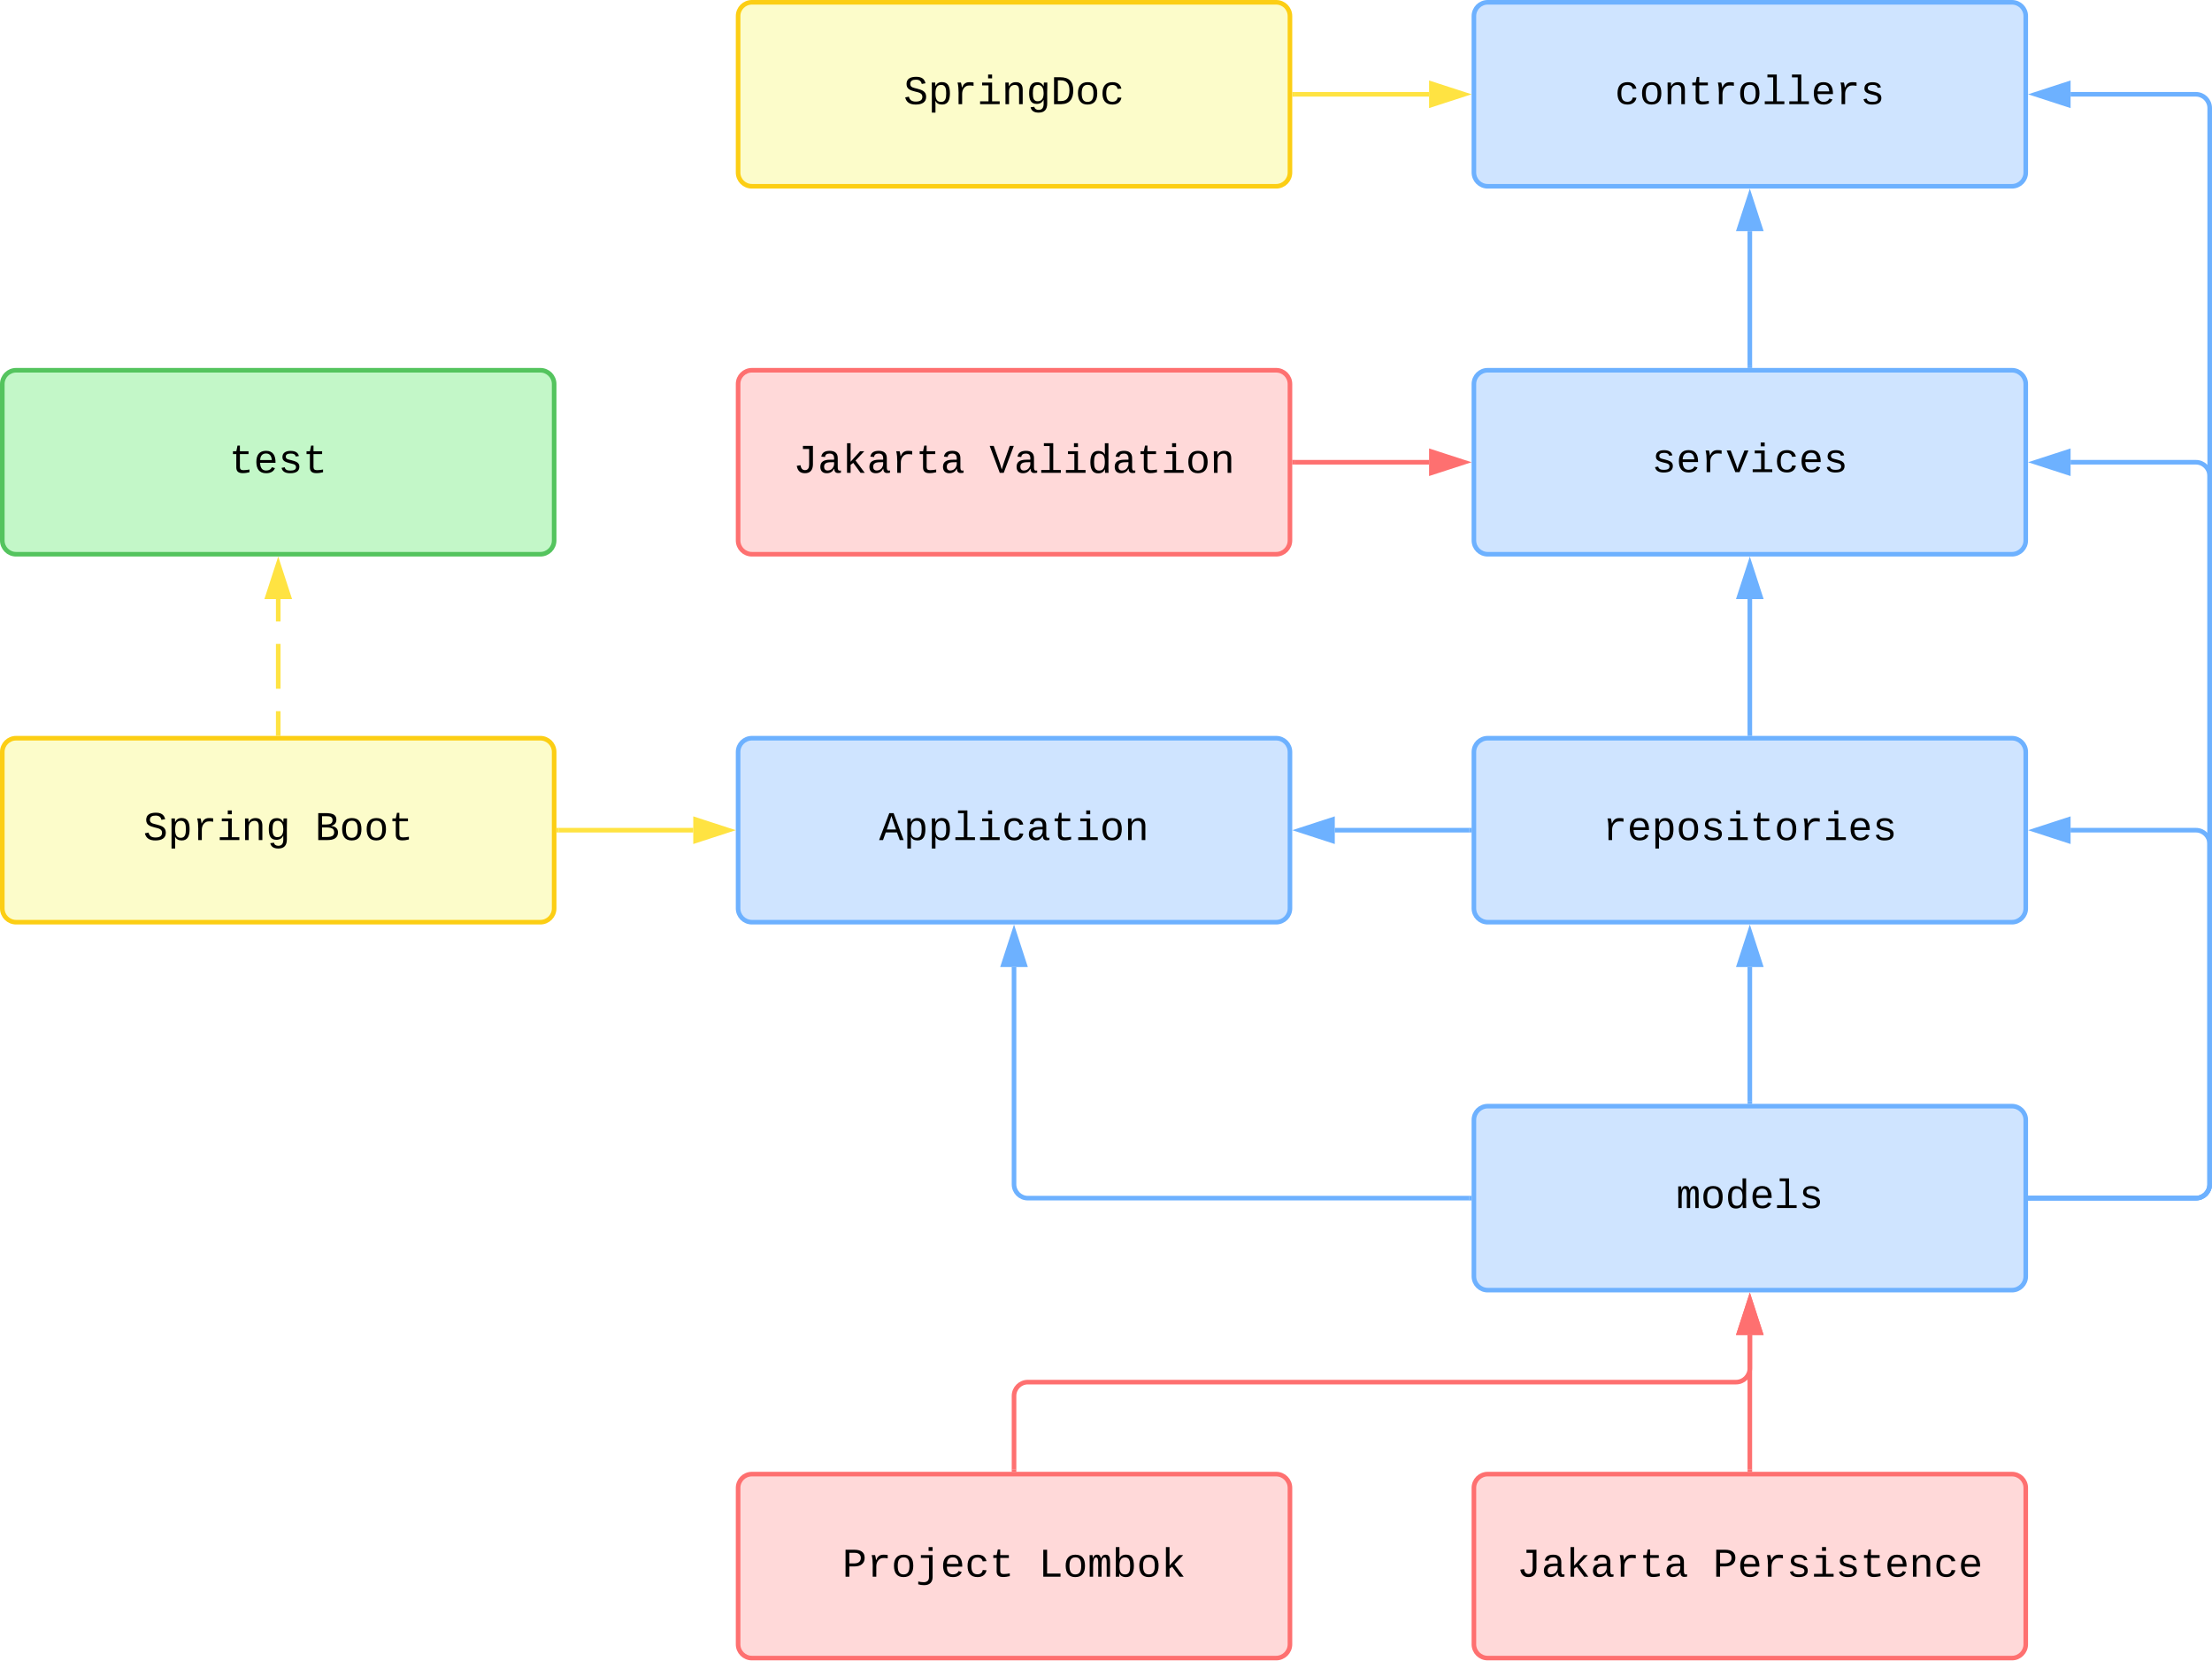
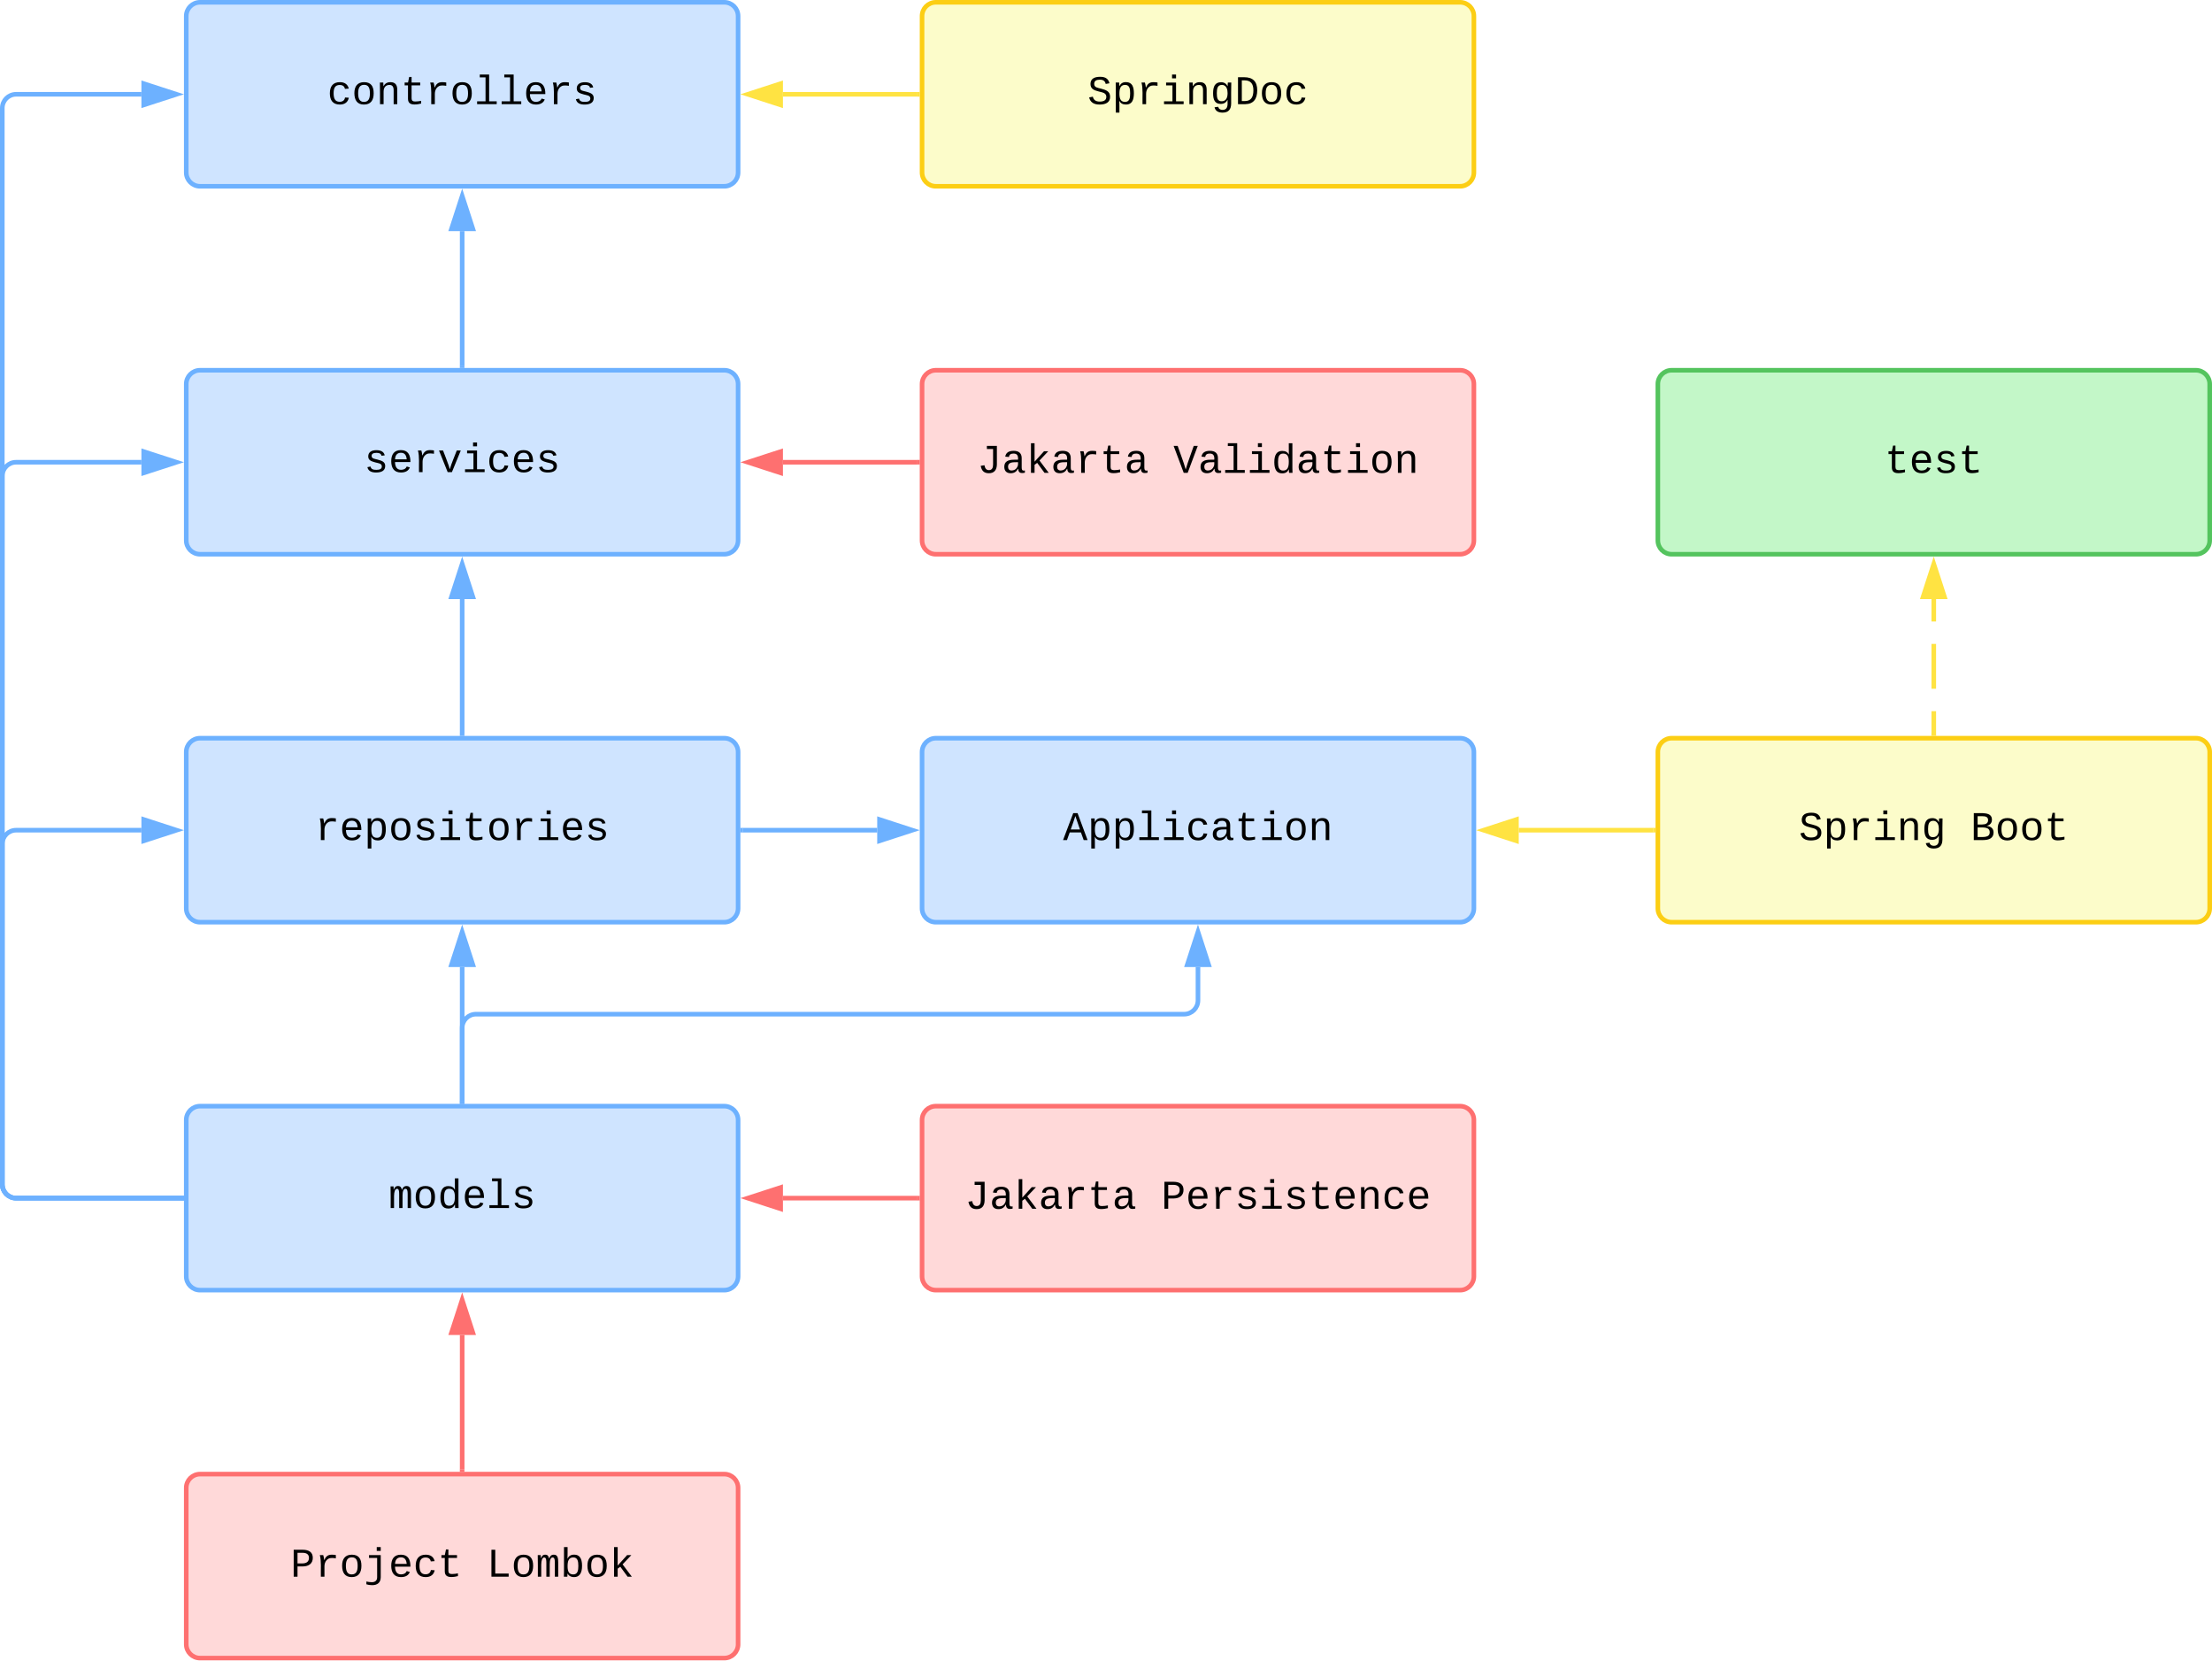
<svg xmlns="http://www.w3.org/2000/svg" xmlns:ns1="lucid" xmlns:xlink="http://www.w3.org/1999/xlink" width="962" height="722">
-   <g transform="translate(2241 481)" ns1:page-tab-id="0_0">
+   <g transform="translate(1681 481)" ns1:page-tab-id="0_0">
    <path d="M-1600-474a6 6 0 0 1 6-6h228a6 6 0 0 1 6 6v68a6 6 0 0 1-6 6h-228a6 6 0 0 1-6-6z" stroke="#6db1ff" stroke-width="2" fill="#cfe4ff" />
    <use xlink:href="#a" transform="matrix(1,0,0,1,-1588,-468) translate(49.32378 32.29167)" />
    <path d="M-1600-314a6 6 0 0 1 6-6h228a6 6 0 0 1 6 6v68a6 6 0 0 1-6 6h-228a6 6 0 0 1-6-6z" stroke="#6db1ff" stroke-width="2" fill="#cfe4ff" />
    <use xlink:href="#b" transform="matrix(1,0,0,1,-1588,-308) translate(65.32639 32.29167)" />
    <path d="M-1600-154a6 6 0 0 1 6-6h228a6 6 0 0 1 6 6v68a6 6 0 0 1-6 6h-228a6 6 0 0 1-6-6z" stroke="#6db1ff" stroke-width="2" fill="#cfe4ff" />
    <use xlink:href="#c" transform="matrix(1,0,0,1,-1588,-148) translate(43.98958 32.29167)" />
-     <path d="M-1920-154a6 6 0 0 1 6-6h228a6 6 0 0 1 6 6v68a6 6 0 0 1-6 6h-228a6 6 0 0 1-6-6z" stroke="#6db1ff" stroke-width="2" fill="#cfe4ff" />
-     <use xlink:href="#d" transform="matrix(1,0,0,1,-1908,-148) translate(49.32378 32.29167)" />
-     <path d="M-2240-154a6 6 0 0 1 6-6h228a6 6 0 0 1 6 6v68a6 6 0 0 1-6 6h-228a6 6 0 0 1-6-6z" stroke="#fcce14" stroke-width="2" fill="#fcfcca" />
-     <use xlink:href="#e" transform="matrix(1,0,0,1,-2228,-148) translate(49.32378 32.29167)" />
-     <use xlink:href="#f" transform="matrix(1,0,0,1,-2228,-148) translate(124.0026 32.29167)" />
+     <path d="M-1280-154a6 6 0 0 1 6-6h228a6 6 0 0 1 6 6v68a6 6 0 0 1-6 6h-228a6 6 0 0 1-6-6z" stroke="#6db1ff" stroke-width="2" fill="#cfe4ff" />
+     <use xlink:href="#d" transform="matrix(1,0,0,1,-1268,-148) translate(49.32378 32.29167)" />
+     <path d="M-960-154a6 6 0 0 1 6-6h228a6 6 0 0 1 6 6v68a6 6 0 0 1-6 6h-228a6 6 0 0 1-6-6z" stroke="#fcce14" stroke-width="2" fill="#fcfcca" />
+     <use xlink:href="#e" transform="matrix(1,0,0,1,-948,-148) translate(49.32378 32.29167)" />
+     <use xlink:href="#f" transform="matrix(1,0,0,1,-948,-148) translate(124.0026 32.29167)" />
    <path d="M-1480-162v-58.5" stroke="#6db1ff" stroke-width="2" fill="none" />
    <path d="M-1479.03-161h-1.94v-1.03h1.94z" stroke="#6db1ff" stroke-width=".05" fill="#6db1ff" />
    <path d="M-1480-235.76l4.63 14.26h-9.27z" stroke="#6db1ff" stroke-width="2" fill="#6db1ff" />
    <path d="M-1480-322v-58.5" stroke="#6db1ff" stroke-width="2" fill="none" />
    <path d="M-1479.03-321h-1.94v-1.03h1.94z" stroke="#6db1ff" stroke-width=".05" fill="#6db1ff" />
    <path d="M-1480-395.76l4.63 14.26h-9.27z" stroke="#6db1ff" stroke-width="2" fill="#6db1ff" />
-     <path d="M-2240-314a6 6 0 0 1 6-6h228a6 6 0 0 1 6 6v68a6 6 0 0 1-6 6h-228a6 6 0 0 1-6-6z" stroke="#54c45e" stroke-width="2" fill="#c3f7c8" />
-     <use xlink:href="#g" transform="matrix(1,0,0,1,-2228,-308) translate(86.66319 32.60417)" />
-     <path d="M-1602-120h-58.5" stroke="#6db1ff" stroke-width="2" fill="none" />
-     <path d="M-1601-119.03h-1.03v-1.94h1.03z" stroke="#6db1ff" stroke-width=".05" fill="#6db1ff" />
-     <path d="M-1675.76-120l14.26-4.64v9.28z" stroke="#6db1ff" stroke-width="2" fill="#6db1ff" />
-     <path d="M-1998-120h58.5" stroke="#ffe342" stroke-width="2" fill="none" />
-     <path d="M-1997.97-119.03h-1.03v-1.94h1.03z" stroke="#ffe342" stroke-width=".05" fill="#ffe342" />
-     <path d="M-1924.24-120l-14.26 4.64v-9.28z" stroke="#ffe342" stroke-width="2" fill="#ffe342" />
+     <path d="M-960-314a6 6 0 0 1 6-6h228a6 6 0 0 1 6 6v68a6 6 0 0 1-6 6h-228a6 6 0 0 1-6-6z" stroke="#54c45e" stroke-width="2" fill="#c3f7c8" />
+     <use xlink:href="#g" transform="matrix(1,0,0,1,-948,-308) translate(86.66319 32.60417)" />
+     <path d="M-1358-120h58.5" stroke="#6db1ff" stroke-width="2" fill="none" />
+     <path d="M-1357.97-119.03h-1.03v-1.94h1.03z" stroke="#6db1ff" stroke-width=".05" fill="#6db1ff" />
+     <path d="M-1284.24-120l-14.26 4.64v-9.28z" stroke="#6db1ff" stroke-width="2" fill="#6db1ff" />
+     <path d="M-962-120h-58.5" stroke="#ffe342" stroke-width="2" fill="none" />
+     <path d="M-961-119.03h-1.03v-1.94h1.03z" stroke="#ffe342" stroke-width=".05" fill="#ffe342" />
+     <path d="M-1035.76-120l14.26-4.64v9.28z" stroke="#ffe342" stroke-width="2" fill="#ffe342" />
    <path d="M-1600 6a6 6 0 0 1 6-6h228a6 6 0 0 1 6 6v68a6 6 0 0 1-6 6h-228a6 6 0 0 1-6-6z" stroke="#6db1ff" stroke-width="2" fill="#cfe4ff" />
    <use xlink:href="#h" transform="matrix(1,0,0,1,-1588,12) translate(75.99479 32.29167)" />
    <path d="M-1480-2v-58.5" stroke="#6db1ff" stroke-width="2" fill="none" />
    <path d="M-1479.03-1h-1.94v-1.03h1.94z" stroke="#6db1ff" stroke-width=".05" fill="#6db1ff" />
    <path d="M-1480-75.76l4.63 14.26h-9.27z" stroke="#6db1ff" stroke-width="2" fill="#6db1ff" />
-     <path d="M-1602 40h-192a6 6 0 0 1-6-6v-94.5" stroke="#6db1ff" stroke-width="2" fill="none" />
-     <path d="M-1601 40.98h-1.03v-1.95h1.03z" stroke="#6db1ff" stroke-width=".05" fill="#6db1ff" />
-     <path d="M-1800-75.76l4.63 14.26h-9.27z" stroke="#6db1ff" stroke-width="2" fill="#6db1ff" />
-     <path d="M-1358 40h72a6 6 0 0 0 6-6v-148a6 6 0 0 0-6-6h-54.5" stroke="#6db1ff" stroke-width="2" fill="none" />
-     <path d="M-1357.97 40.98h-1.03v-1.95h1.03z" stroke="#6db1ff" stroke-width=".05" fill="#6db1ff" />
-     <path d="M-1355.76-120l14.26-4.64v9.28z" stroke="#6db1ff" stroke-width="2" fill="#6db1ff" />
-     <path d="M-1358 40h72a6 6 0 0 0 6-6v-308a6 6 0 0 0-6-6h-54.5" stroke="#6db1ff" stroke-width="2" fill="none" />
-     <path d="M-1357.97 40.98h-1.03v-1.95h1.03z" stroke="#6db1ff" stroke-width=".05" fill="#6db1ff" />
-     <path d="M-1355.76-280l14.26-4.63v9.26z" stroke="#6db1ff" stroke-width="2" fill="#6db1ff" />
-     <path d="M-1358 40h72a6 6 0 0 0 6-6v-468a6 6 0 0 0-6-6h-54.5" stroke="#6db1ff" stroke-width="2" fill="none" />
-     <path d="M-1357.97 40.98h-1.03v-1.95h1.03z" stroke="#6db1ff" stroke-width=".05" fill="#6db1ff" />
-     <path d="M-1355.76-440l14.26-4.63v9.26z" stroke="#6db1ff" stroke-width="2" fill="#6db1ff" />
+     <path d="M-1280 6a6 6 0 0 1 6-6h228a6 6 0 0 1 6 6v68a6 6 0 0 1-6 6h-228a6 6 0 0 1-6-6z" stroke="#fe7070" stroke-width="2" fill="#ffd9d9" />
+     <use xlink:href="#i" transform="matrix(1,0,0,1,-1268,12) translate(6.650174 32.60417)" />
+     <use xlink:href="#j" transform="matrix(1,0,0,1,-1268,12) translate(91.9974 32.60417)" />
+     <path d="M-1280-314a6 6 0 0 1 6-6h228a6 6 0 0 1 6 6v68a6 6 0 0 1-6 6h-228a6 6 0 0 1-6-6z" stroke="#fe7070" stroke-width="2" fill="#ffd9d9" />
+     <use xlink:href="#i" transform="matrix(1,0,0,1,-1268,-308) translate(11.98438 32.60417)" />
+     <use xlink:href="#k" transform="matrix(1,0,0,1,-1268,-308) translate(97.3316 32.60417)" />
+     <path d="M-1282-280h-58.5" stroke="#fe7070" stroke-width="2" fill="none" />
+     <path d="M-1281-279.02h-1.03v-1.96h1.03z" stroke="#fe7070" stroke-width=".05" fill="#fe7070" />
+     <path d="M-1355.76-280l14.26-4.63v9.26z" stroke="#fe7070" stroke-width="2" fill="#fe7070" />
    <path d="M-1600 166a6 6 0 0 1 6-6h228a6 6 0 0 1 6 6v68a6 6 0 0 1-6 6h-228a6 6 0 0 1-6-6z" stroke="#fe7070" stroke-width="2" fill="#ffd9d9" />
-     <use xlink:href="#i" transform="matrix(1,0,0,1,-1588,172) translate(6.650174 32.60417)" />
-     <use xlink:href="#j" transform="matrix(1,0,0,1,-1588,172) translate(91.9974 32.60417)" />
-     <path d="M-1920-314a6 6 0 0 1 6-6h228a6 6 0 0 1 6 6v68a6 6 0 0 1-6 6h-228a6 6 0 0 1-6-6z" stroke="#fe7070" stroke-width="2" fill="#ffd9d9" />
-     <use xlink:href="#i" transform="matrix(1,0,0,1,-1908,-308) translate(11.98438 32.60417)" />
-     <use xlink:href="#k" transform="matrix(1,0,0,1,-1908,-308) translate(97.3316 32.60417)" />
-     <path d="M-1678-280h58.5" stroke="#fe7070" stroke-width="2" fill="none" />
-     <path d="M-1677.97-279.02h-1.03v-1.96h1.03z" stroke="#fe7070" stroke-width=".05" fill="#fe7070" />
-     <path d="M-1604.24-280l-14.26 4.63v-9.26z" stroke="#fe7070" stroke-width="2" fill="#fe7070" />
+     <use xlink:href="#l" transform="matrix(1,0,0,1,-1588,172) translate(33.32118 32.60417)" />
+     <use xlink:href="#m" transform="matrix(1,0,0,1,-1588,172) translate(118.6684 32.60417)" />
    <path d="M-1480 158V99.5" stroke="#fe7070" stroke-width="2" fill="none" />
    <path d="M-1479.03 159h-1.94v-1.03h1.94z" stroke="#fe7070" stroke-width=".05" fill="#fe7070" />
    <path d="M-1480 84.24l4.63 14.26h-9.27z" stroke="#fe7070" stroke-width="2" fill="#fe7070" />
-     <path d="M-1920 166a6 6 0 0 1 6-6h228a6 6 0 0 1 6 6v68a6 6 0 0 1-6 6h-228a6 6 0 0 1-6-6z" stroke="#fe7070" stroke-width="2" fill="#ffd9d9" />
-     <use xlink:href="#l" transform="matrix(1,0,0,1,-1908,172) translate(33.32118 32.60417)" />
-     <use xlink:href="#m" transform="matrix(1,0,0,1,-1908,172) translate(118.6684 32.60417)" />
-     <path d="M-1800 158v-32a6 6 0 0 1 6-6h308a6 6 0 0 0 6-6V99.5" stroke="#fe7070" stroke-width="2" fill="none" />
-     <path d="M-1799.03 159h-1.94v-1.03h1.94z" stroke="#fe7070" stroke-width=".05" fill="#fe7070" />
-     <path d="M-1480 84.24l4.63 14.26h-9.27z" stroke="#fe7070" stroke-width="2" fill="#fe7070" />
-     <path d="M-1920-474a6 6 0 0 1 6-6h228a6 6 0 0 1 6 6v68a6 6 0 0 1-6 6h-228a6 6 0 0 1-6-6z" stroke="#fcce14" stroke-width="2" fill="#fcfcca" />
-     <use xlink:href="#n" transform="matrix(1,0,0,1,-1908,-468) translate(59.99219 32.29167)" />
-     <path d="M-1678-440h58.5" stroke="#ffe342" stroke-width="2" fill="none" />
-     <path d="M-1677.97-439.02h-1.03v-1.96h1.03z" stroke="#ffe342" stroke-width=".05" fill="#ffe342" />
-     <path d="M-1604.24-440l-14.26 4.63v-9.26z" stroke="#ffe342" stroke-width="2" fill="#ffe342" />
-     <path d="M-2120-162v-9.75m0-9.75V-201m0-9.75v-9.75" stroke="#ffe342" stroke-width="2" fill="none" />
-     <path d="M-2119.03-161h-1.94v-1.03h1.94z" stroke="#ffe342" stroke-width=".05" fill="#ffe342" />
-     <path d="M-2120-235.76l4.64 14.26h-9.28z" stroke="#ffe342" stroke-width="2" fill="#ffe342" />
+     <path d="M-1280-474a6 6 0 0 1 6-6h228a6 6 0 0 1 6 6v68a6 6 0 0 1-6 6h-228a6 6 0 0 1-6-6z" stroke="#fcce14" stroke-width="2" fill="#fcfcca" />
+     <use xlink:href="#n" transform="matrix(1,0,0,1,-1268,-468) translate(59.99219 32.29167)" />
+     <path d="M-1282-440h-58.5" stroke="#ffe342" stroke-width="2" fill="none" />
+     <path d="M-1281-439.02h-1.03v-1.96h1.03z" stroke="#ffe342" stroke-width=".05" fill="#ffe342" />
+     <path d="M-1355.76-440l14.26-4.63v9.26z" stroke="#ffe342" stroke-width="2" fill="#ffe342" />
+     <path d="M-840-162v-9.75m0-9.75V-201m0-9.75v-9.75" stroke="#ffe342" stroke-width="2" fill="none" />
+     <path d="M-839.02-161H-841v-1.03h1.96z" stroke="#ffe342" stroke-width=".05" fill="#ffe342" />
+     <path d="M-840-235.76l4.63 14.26h-9.26z" stroke="#ffe342" stroke-width="2" fill="#ffe342" />
+     <path d="M-1602 40h-72a6 6 0 0 1-6-6v-148a6 6 0 0 1 6-6h54.5" stroke="#6db1ff" stroke-width="2" fill="none" />
+     <path d="M-1601 40.98h-1.03v-1.95h1.03z" stroke="#6db1ff" stroke-width=".05" fill="#6db1ff" />
+     <path d="M-1604.24-120l-14.26 4.64v-9.28z" stroke="#6db1ff" stroke-width="2" fill="#6db1ff" />
+     <path d="M-1602 40h-72a6 6 0 0 1-6-6v-308a6 6 0 0 1 6-6h54.5" stroke="#6db1ff" stroke-width="2" fill="none" />
+     <path d="M-1601 40.98h-1.03v-1.95h1.03z" stroke="#6db1ff" stroke-width=".05" fill="#6db1ff" />
+     <path d="M-1604.24-280l-14.26 4.63v-9.26z" stroke="#6db1ff" stroke-width="2" fill="#6db1ff" />
+     <path d="M-1602 40h-72a6 6 0 0 1-6-6v-468a6 6 0 0 1 6-6h54.5" stroke="#6db1ff" stroke-width="2" fill="none" />
+     <path d="M-1601 40.98h-1.03v-1.95h1.03z" stroke="#6db1ff" stroke-width=".05" fill="#6db1ff" />
+     <path d="M-1604.24-440l-14.26 4.63v-9.26z" stroke="#6db1ff" stroke-width="2" fill="#6db1ff" />
+     <path d="M-1282 40h-58.5" stroke="#fe7070" stroke-width="2" fill="none" />
+     <path d="M-1281 40.98h-1.03v-1.95h1.03z" stroke="#fe7070" stroke-width=".05" fill="#fe7070" />
+     <path d="M-1355.76 40l14.26-4.63v9.27z" stroke="#fe7070" stroke-width="2" fill="#fe7070" />
+     <path d="M-1480-2v-32a6 6 0 0 1 6-6h308a6 6 0 0 0 6-6v-14.5" stroke="#6db1ff" stroke-width="2" fill="none" />
+     <path d="M-1479.03-1h-1.94v-1.03h1.94z" stroke="#6db1ff" stroke-width=".05" fill="#6db1ff" />
+     <path d="M-1160-75.76l4.63 14.26h-9.27z" stroke="#6db1ff" stroke-width="2" fill="#6db1ff" />
    <defs>
      <path d="M631 20c-350 0-501-215-501-562 0-355 162-560 502-560 250 0 399 118 446 323l-192 14c-23-124-109-196-262-196-242 0-305 171-305 415 1 245 61 427 304 427 151 0 248-77 267-215l190 12C1039-107 883 20 631 20" id="o" />
      <path d="M615-1102c343 0 484 203 482 560-1 347-147 562-488 562-336 0-475-219-479-562-4-349 156-560 485-560zm-8 989c240 0 301-180 301-429 0-245-55-427-290-427-236 0-299 181-299 427 0 243 61 429 288 429" id="p" />
      <path d="M706-1102c241 0 344 136 343 381V0H868v-695c1-168-57-273-220-268-190 6-283 138-283 336V0H185c-3-360 6-732-6-1082h170c4 54 7 126 8 185h3c63-121 164-204 346-205" id="q" />
      <path d="M682 16c-209 0-323-80-324-285v-671H190v-142h170l58-282h120v282h432v142H538v652c2 114 60 155 182 155 106 0 209-16 297-34v137C921-4 806 16 682 16" id="r" />
      <path d="M839-1102c70 0 148 7 206 17v167c-112-18-268-36-363 15-129 69-208 203-208 395V0H294c-10-367 32-789-52-1082h171c21 75 41 161 48 250h5c67-152 152-270 373-270" id="s" />
      <path d="M736-142h380V0H134v-142h422v-1200H267v-142h469v1342" id="t" />
      <path d="M617-1102c355 0 481 238 477 599H322c5 222 84 388 301 388 144 0 244-59 284-166l158 45C1002-72 854 20 623 20c-342 0-490-220-490-568 0-346 151-554 484-554zm291 461c-18-192-90-328-289-328-194 0-287 128-295 328h584" id="u" />
      <path d="M873-819c-18-114-119-146-250-146-163 0-245 50-245 151 0 151 170 148 294 185 182 54 388 94 388 320 0 240-189 325-439 329-245 4-410-69-454-268l159-31c24 133 136 168 295 165 144-2 270-31 270-171 0-164-195-160-331-202-167-52-350-87-350-299 0-218 173-315 413-313 220 2 373 77 412 260" id="v" />
      <g id="a">
        <use transform="matrix(0.008680556,0,0,0.008680556,0,0)" xlink:href="#o" />
        <use transform="matrix(0.008680556,0,0,0.008680556,10.6684,0)" xlink:href="#p" />
        <use transform="matrix(0.008680556,0,0,0.008680556,21.33681,0)" xlink:href="#q" />
        <use transform="matrix(0.008680556,0,0,0.008680556,32.00521,0)" xlink:href="#r" />
        <use transform="matrix(0.008680556,0,0,0.008680556,42.67361,0)" xlink:href="#s" />
        <use transform="matrix(0.008680556,0,0,0.008680556,53.34201,0)" xlink:href="#p" />
        <use transform="matrix(0.008680556,0,0,0.008680556,64.01042,0)" xlink:href="#t" />
        <use transform="matrix(0.008680556,0,0,0.008680556,74.67882,0)" xlink:href="#t" />
        <use transform="matrix(0.008680556,0,0,0.008680556,85.34722,0)" xlink:href="#u" />
        <use transform="matrix(0.008680556,0,0,0.008680556,96.01562,0)" xlink:href="#s" />
        <use transform="matrix(0.008680556,0,0,0.008680556,106.684,0)" xlink:href="#v" />
      </g>
      <path d="M715 0H502L69-1082h202c94 253 197 500 285 758 19 57 36 126 52 183 96-335 234-626 350-941h201" id="w" />
      <path d="M745-142h380V0H143v-142h422v-798H246v-142h499v940zM545-1292v-192h200v192H545" id="x" />
      <g id="b">
        <use transform="matrix(0.008680556,0,0,0.008680556,0,0)" xlink:href="#v" />
        <use transform="matrix(0.008680556,0,0,0.008680556,10.6684,0)" xlink:href="#u" />
        <use transform="matrix(0.008680556,0,0,0.008680556,21.33681,0)" xlink:href="#s" />
        <use transform="matrix(0.008680556,0,0,0.008680556,32.00521,0)" xlink:href="#w" />
        <use transform="matrix(0.008680556,0,0,0.008680556,42.67361,0)" xlink:href="#x" />
        <use transform="matrix(0.008680556,0,0,0.008680556,53.34201,0)" xlink:href="#o" />
        <use transform="matrix(0.008680556,0,0,0.008680556,64.01042,0)" xlink:href="#u" />
        <use transform="matrix(0.008680556,0,0,0.008680556,74.67882,0)" xlink:href="#v" />
      </g>
      <path d="M698-1104c312 3 392 244 392 558 0 315-82 566-392 566-169 0-277-65-331-184h-5c8 188 2 394 4 589H185V-858c0-76-1-156-6-224h175c6 52 9 120 10 178h4c58-122 150-202 330-200zm-49 991c225 0 255-203 255-433 0-225-32-419-253-419-236 0-285 192-285 441 0 237 53 411 283 411" id="y" />
      <g id="c">
        <use transform="matrix(0.008680556,0,0,0.008680556,0,0)" xlink:href="#s" />
        <use transform="matrix(0.008680556,0,0,0.008680556,10.6684,0)" xlink:href="#u" />
        <use transform="matrix(0.008680556,0,0,0.008680556,21.33681,0)" xlink:href="#y" />
        <use transform="matrix(0.008680556,0,0,0.008680556,32.00521,0)" xlink:href="#p" />
        <use transform="matrix(0.008680556,0,0,0.008680556,42.67361,0)" xlink:href="#v" />
        <use transform="matrix(0.008680556,0,0,0.008680556,53.34201,0)" xlink:href="#x" />
        <use transform="matrix(0.008680556,0,0,0.008680556,64.01042,0)" xlink:href="#r" />
        <use transform="matrix(0.008680556,0,0,0.008680556,74.67882,0)" xlink:href="#p" />
        <use transform="matrix(0.008680556,0,0,0.008680556,85.34722,0)" xlink:href="#s" />
        <use transform="matrix(0.008680556,0,0,0.008680556,96.01562,0)" xlink:href="#x" />
        <use transform="matrix(0.008680556,0,0,0.008680556,106.684,0)" xlink:href="#u" />
        <use transform="matrix(0.008680556,0,0,0.008680556,117.3524,0)" xlink:href="#v" />
      </g>
      <path d="M1034 0L896-382H333L196 0H0l510-1349h217L1228 0h-194zM847-531c-77-225-157-447-231-674-69 231-154 451-232 674h463" id="z" />
      <path d="M1000-272c3 95 12 159 101 161 21 0 41-3 59-7V-6c-44 10-86 16-139 16-141 2-191-84-197-217h-6C748-76 648 20 446 20c-207 0-318-120-318-322 0-266 194-348 454-354l236-4c12-191-40-305-222-305-140 0-220 47-232 172l-188-17c33-204 181-292 423-292 255 0 401 118 401 364v466zm-683-27c0 109 63 184 175 182 166-3 259-96 306-217 24-65 20-120 20-200-232 7-501-28-501 235" id="A" />
      <g id="d">
        <use transform="matrix(0.008680556,0,0,0.008680556,0,0)" xlink:href="#z" />
        <use transform="matrix(0.008680556,0,0,0.008680556,10.6684,0)" xlink:href="#y" />
        <use transform="matrix(0.008680556,0,0,0.008680556,21.33681,0)" xlink:href="#y" />
        <use transform="matrix(0.008680556,0,0,0.008680556,32.00521,0)" xlink:href="#t" />
        <use transform="matrix(0.008680556,0,0,0.008680556,42.67361,0)" xlink:href="#x" />
        <use transform="matrix(0.008680556,0,0,0.008680556,53.34201,0)" xlink:href="#o" />
        <use transform="matrix(0.008680556,0,0,0.008680556,64.01042,0)" xlink:href="#A" />
        <use transform="matrix(0.008680556,0,0,0.008680556,74.67882,0)" xlink:href="#r" />
        <use transform="matrix(0.008680556,0,0,0.008680556,85.34722,0)" xlink:href="#x" />
        <use transform="matrix(0.008680556,0,0,0.008680556,96.01562,0)" xlink:href="#p" />
        <use transform="matrix(0.008680556,0,0,0.008680556,106.684,0)" xlink:href="#q" />
      </g>
      <path d="M614-1226c-167 1-283 53-283 213 0 183 186 193 334 234 230 63 463 120 463 409 0 286-219 387-518 390C309 23 131-98 79-338l185-37c34 165 149 248 351 246 184-2 324-58 324-238 0-203-207-221-372-266-210-57-422-111-422-377 0-267 201-356 470-360 279-5 430 101 480 324l-188 33c-28-141-121-215-293-213" id="B" />
      <path d="M1048-32c-2 300-135 456-433 456-222-1-358-88-400-267l184-25c22 99 100 157 222 156 184-2 248-125 248-315 0-64 3-133-2-194C807-100 706-13 524-12c-306 0-381-228-381-537 0-318 85-550 400-550 164 0 271 83 325 202h3c1-60 3-134 12-185h171c-13 339-4 702-6 1050zM585-145c210-8 284-178 284-406 0-192-52-331-177-392-33-16-69-22-104-22-223 2-259 184-259 414 0 229 31 415 256 406" id="C" />
      <g id="e">
        <use transform="matrix(0.008680556,0,0,0.008680556,0,0)" xlink:href="#B" />
        <use transform="matrix(0.008680556,0,0,0.008680556,10.6684,0)" xlink:href="#y" />
        <use transform="matrix(0.008680556,0,0,0.008680556,21.33681,0)" xlink:href="#s" />
        <use transform="matrix(0.008680556,0,0,0.008680556,32.00521,0)" xlink:href="#x" />
        <use transform="matrix(0.008680556,0,0,0.008680556,42.67361,0)" xlink:href="#q" />
        <use transform="matrix(0.008680556,0,0,0.008680556,53.34201,0)" xlink:href="#C" />
      </g>
      <path d="M802-711c201 25 350 118 350 331C1152-95 921 0 634 0H162v-1349c401 9 908-74 908 327 0 184-111 275-268 311zm-224-69c174-2 300-51 300-218 0-163-124-198-302-198H353v416h225zM353-153c281-2 612 44 606-244-5-271-329-233-606-234v478" id="D" />
      <g id="f">
        <use transform="matrix(0.008680556,0,0,0.008680556,0,0)" xlink:href="#D" />
        <use transform="matrix(0.008680556,0,0,0.008680556,10.6684,0)" xlink:href="#p" />
        <use transform="matrix(0.008680556,0,0,0.008680556,21.33681,0)" xlink:href="#p" />
        <use transform="matrix(0.008680556,0,0,0.008680556,32.00521,0)" xlink:href="#r" />
      </g>
      <g id="g">
        <use transform="matrix(0.008680556,0,0,0.008680556,0,0)" xlink:href="#r" />
        <use transform="matrix(0.008680556,0,0,0.008680556,10.6684,0)" xlink:href="#u" />
        <use transform="matrix(0.008680556,0,0,0.008680556,21.33681,0)" xlink:href="#v" />
        <use transform="matrix(0.008680556,0,0,0.008680556,32.00521,0)" xlink:href="#r" />
      </g>
      <path d="M904-1102c199 0 220 177 220 381V0H956v-686c-3-114 0-215-60-264-70-33-125-4-158 71-26 56-39 140-39 252V0H531v-686c-3-114-1-215-61-264-78-41-136 24-157 84-24 69-39 159-39 259V0H105c-3-360 6-732-6-1082h149c6 50 3 123 8 175 36-100 83-195 216-195 135 0 166 79 196 196 42-105 93-196 236-196" id="E" />
      <path d="M865-914c-3-187-2-380-2-570h180v1261c0 76 1 155 6 223H877c-8-49-9-116-10-174h-5C801-44 708 26 530 26c-135 0-234-46-297-139s-95-232-95-419c0-377 131-566 392-566 176 0 271 63 335 184zm-286-51c-222 0-255 197-255 427 0 229 31 425 253 425 237 0 286-195 286-441 0-238-52-411-284-411" id="F" />
      <g id="h">
        <use transform="matrix(0.008680556,0,0,0.008680556,0,0)" xlink:href="#E" />
        <use transform="matrix(0.008680556,0,0,0.008680556,10.6684,0)" xlink:href="#p" />
        <use transform="matrix(0.008680556,0,0,0.008680556,21.33681,0)" xlink:href="#F" />
        <use transform="matrix(0.008680556,0,0,0.008680556,32.00521,0)" xlink:href="#u" />
        <use transform="matrix(0.008680556,0,0,0.008680556,42.67361,0)" xlink:href="#t" />
        <use transform="matrix(0.008680556,0,0,0.008680556,53.34201,0)" xlink:href="#v" />
      </g>
      <path d="M587-135c154 0 209-115 209-281v-777H485v-156h501v929C982-148 857 20 586 20c-254 0-368-136-410-370l187-31c24 134 77 246 224 246" id="G" />
      <path d="M914 0L548-499l-132 98V0H236v-1484h180v927l475-525h211L663-617 1125 0H914" id="H" />
      <g id="i">
        <use transform="matrix(0.008680556,0,0,0.008680556,0,0)" xlink:href="#G" />
        <use transform="matrix(0.008680556,0,0,0.008680556,10.6684,0)" xlink:href="#A" />
        <use transform="matrix(0.008680556,0,0,0.008680556,21.33681,0)" xlink:href="#H" />
        <use transform="matrix(0.008680556,0,0,0.008680556,32.00521,0)" xlink:href="#A" />
        <use transform="matrix(0.008680556,0,0,0.008680556,42.67361,0)" xlink:href="#s" />
        <use transform="matrix(0.008680556,0,0,0.008680556,53.34201,0)" xlink:href="#r" />
        <use transform="matrix(0.008680556,0,0,0.008680556,64.01042,0)" xlink:href="#A" />
      </g>
      <path d="M622-1349c296 4 497 117 497 404 0 282-193 424-485 431H353V0H162v-1349h460zm-15 684c195-3 320-88 320-277 0-184-129-255-328-254H353v531h254" id="I" />
      <g id="j">
        <use transform="matrix(0.008680556,0,0,0.008680556,0,0)" xlink:href="#I" />
        <use transform="matrix(0.008680556,0,0,0.008680556,10.6684,0)" xlink:href="#u" />
        <use transform="matrix(0.008680556,0,0,0.008680556,21.33681,0)" xlink:href="#s" />
        <use transform="matrix(0.008680556,0,0,0.008680556,32.00521,0)" xlink:href="#v" />
        <use transform="matrix(0.008680556,0,0,0.008680556,42.67361,0)" xlink:href="#x" />
        <use transform="matrix(0.008680556,0,0,0.008680556,53.34201,0)" xlink:href="#v" />
        <use transform="matrix(0.008680556,0,0,0.008680556,64.01042,0)" xlink:href="#r" />
        <use transform="matrix(0.008680556,0,0,0.008680556,74.67882,0)" xlink:href="#u" />
        <use transform="matrix(0.008680556,0,0,0.008680556,85.34722,0)" xlink:href="#q" />
        <use transform="matrix(0.008680556,0,0,0.008680556,96.01562,0)" xlink:href="#o" />
        <use transform="matrix(0.008680556,0,0,0.008680556,106.684,0)" xlink:href="#u" />
      </g>
      <path d="M713 0H515L10-1349h201C345-955 498-579 615-168c116-411 269-787 402-1181h201" id="J" />
      <g id="k">
        <use transform="matrix(0.008680556,0,0,0.008680556,0,0)" xlink:href="#J" />
        <use transform="matrix(0.008680556,0,0,0.008680556,10.6684,0)" xlink:href="#A" />
        <use transform="matrix(0.008680556,0,0,0.008680556,21.33681,0)" xlink:href="#t" />
        <use transform="matrix(0.008680556,0,0,0.008680556,32.00521,0)" xlink:href="#x" />
        <use transform="matrix(0.008680556,0,0,0.008680556,42.67361,0)" xlink:href="#F" />
        <use transform="matrix(0.008680556,0,0,0.008680556,53.34201,0)" xlink:href="#A" />
        <use transform="matrix(0.008680556,0,0,0.008680556,64.01042,0)" xlink:href="#r" />
        <use transform="matrix(0.008680556,0,0,0.008680556,74.67882,0)" xlink:href="#x" />
        <use transform="matrix(0.008680556,0,0,0.008680556,85.34722,0)" xlink:href="#p" />
        <use transform="matrix(0.008680556,0,0,0.008680556,96.01562,0)" xlink:href="#q" />
      </g>
      <path d="M390 276c167 0 266-82 266-251v-965H249v-142h587V28c-4 270-165 397-431 397-107 0-208-16-288-43V242c80 18 173 34 273 34zm246-1568v-192h200v192H636" id="K" />
      <g id="l">
        <use transform="matrix(0.008680556,0,0,0.008680556,0,0)" xlink:href="#I" />
        <use transform="matrix(0.008680556,0,0,0.008680556,10.6684,0)" xlink:href="#s" />
        <use transform="matrix(0.008680556,0,0,0.008680556,21.33681,0)" xlink:href="#p" />
        <use transform="matrix(0.008680556,0,0,0.008680556,32.00521,0)" xlink:href="#K" />
        <use transform="matrix(0.008680556,0,0,0.008680556,42.67361,0)" xlink:href="#u" />
        <use transform="matrix(0.008680556,0,0,0.008680556,53.34201,0)" xlink:href="#o" />
        <use transform="matrix(0.008680556,0,0,0.008680556,64.01042,0)" xlink:href="#r" />
      </g>
      <path d="M237 0v-1349h191v1193h672V0H237" id="L" />
      <path d="M365-904c58-129 161-200 334-200 130 0 228 46 293 138s98 233 98 420c0 189-34 331-102 425S824 20 698 20c-170 0-275-64-336-184 0 55-3 116-9 164H179c5-68 6-147 6-223v-1261h180c-2 193 4 394-4 580h4zm283 791c221 0 256-197 256-427 0-229-34-425-254-425-236 0-285 195-285 441 0 237 53 411 283 411" id="M" />
      <g id="m">
        <use transform="matrix(0.008680556,0,0,0.008680556,0,0)" xlink:href="#L" />
        <use transform="matrix(0.008680556,0,0,0.008680556,10.6684,0)" xlink:href="#p" />
        <use transform="matrix(0.008680556,0,0,0.008680556,21.33681,0)" xlink:href="#E" />
        <use transform="matrix(0.008680556,0,0,0.008680556,32.00521,0)" xlink:href="#M" />
        <use transform="matrix(0.008680556,0,0,0.008680556,42.67361,0)" xlink:href="#p" />
        <use transform="matrix(0.008680556,0,0,0.008680556,53.34201,0)" xlink:href="#H" />
      </g>
      <path d="M473-1349c438-1 655 221 652 661C1122-268 945-8 532 0H162v-1349h311zm42 1193c308-4 416-205 418-532 2-330-131-509-459-505H353v1037h162" id="N" />
      <g id="n">
        <use transform="matrix(0.008680556,0,0,0.008680556,0,0)" xlink:href="#B" />
        <use transform="matrix(0.008680556,0,0,0.008680556,10.6684,0)" xlink:href="#y" />
        <use transform="matrix(0.008680556,0,0,0.008680556,21.33681,0)" xlink:href="#s" />
        <use transform="matrix(0.008680556,0,0,0.008680556,32.00521,0)" xlink:href="#x" />
        <use transform="matrix(0.008680556,0,0,0.008680556,42.67361,0)" xlink:href="#q" />
        <use transform="matrix(0.008680556,0,0,0.008680556,53.34201,0)" xlink:href="#C" />
        <use transform="matrix(0.008680556,0,0,0.008680556,64.01042,0)" xlink:href="#N" />
        <use transform="matrix(0.008680556,0,0,0.008680556,74.67882,0)" xlink:href="#p" />
        <use transform="matrix(0.008680556,0,0,0.008680556,85.34722,0)" xlink:href="#o" />
      </g>
    </defs>
  </g>
</svg>
